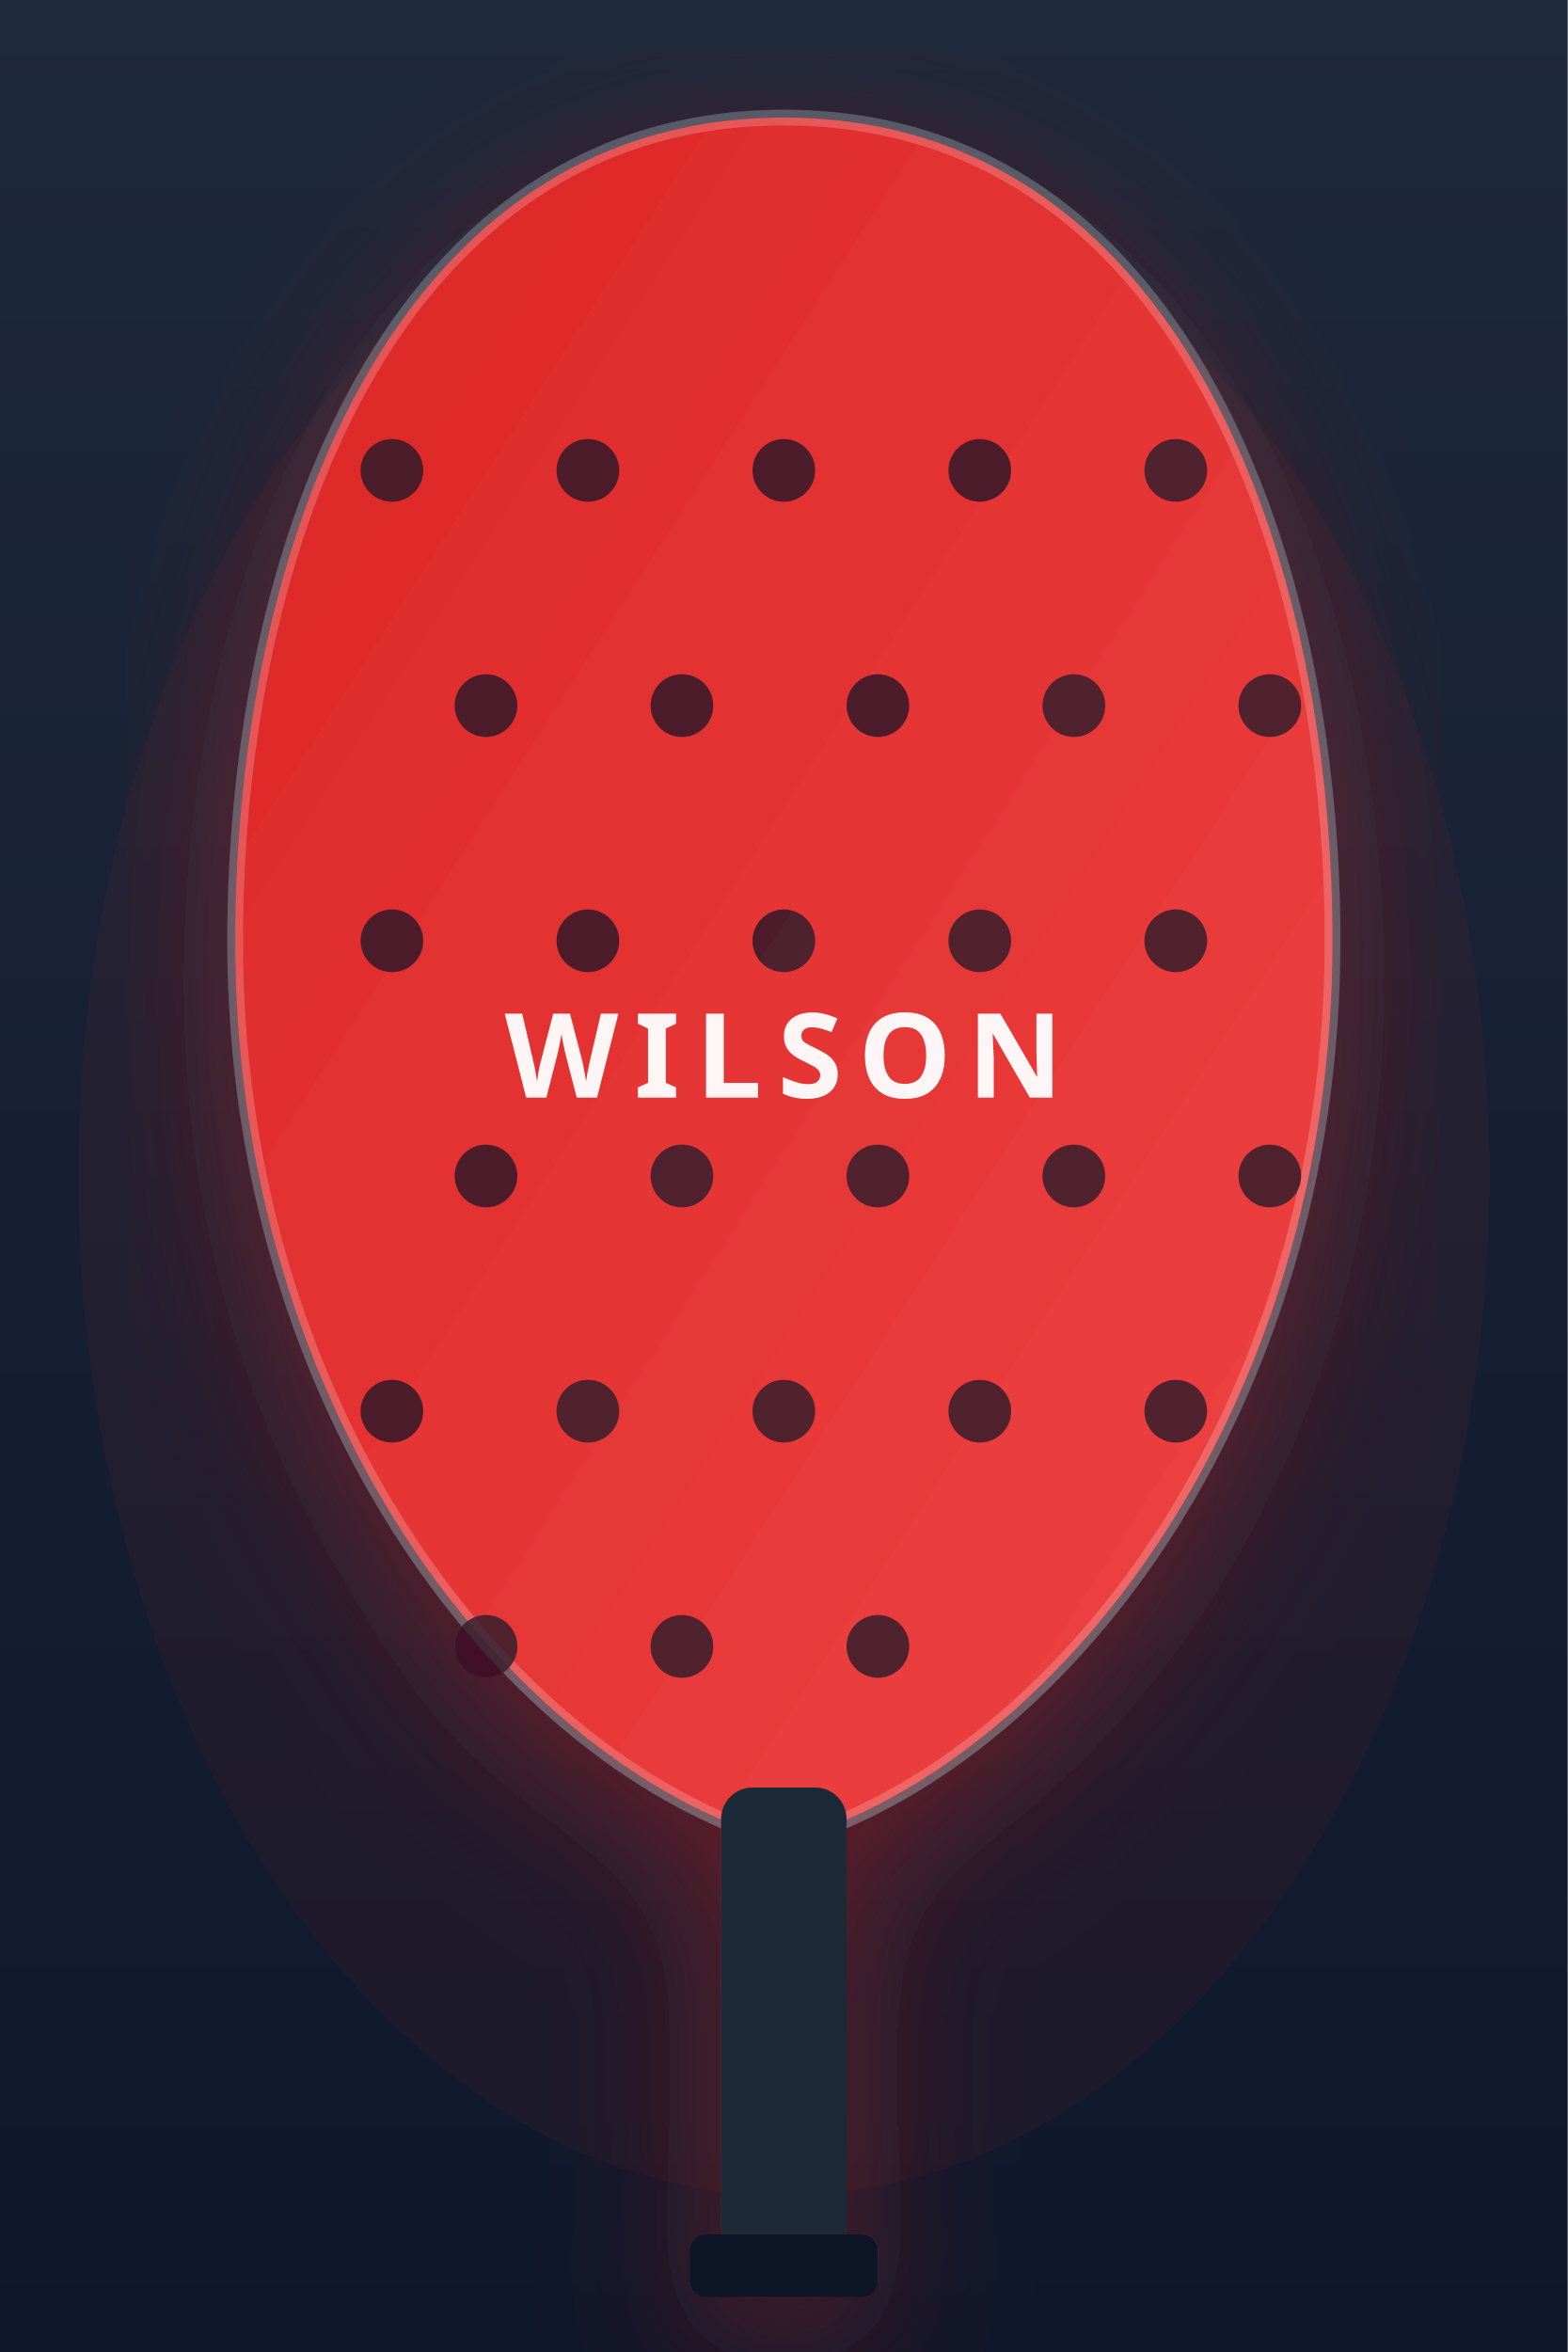
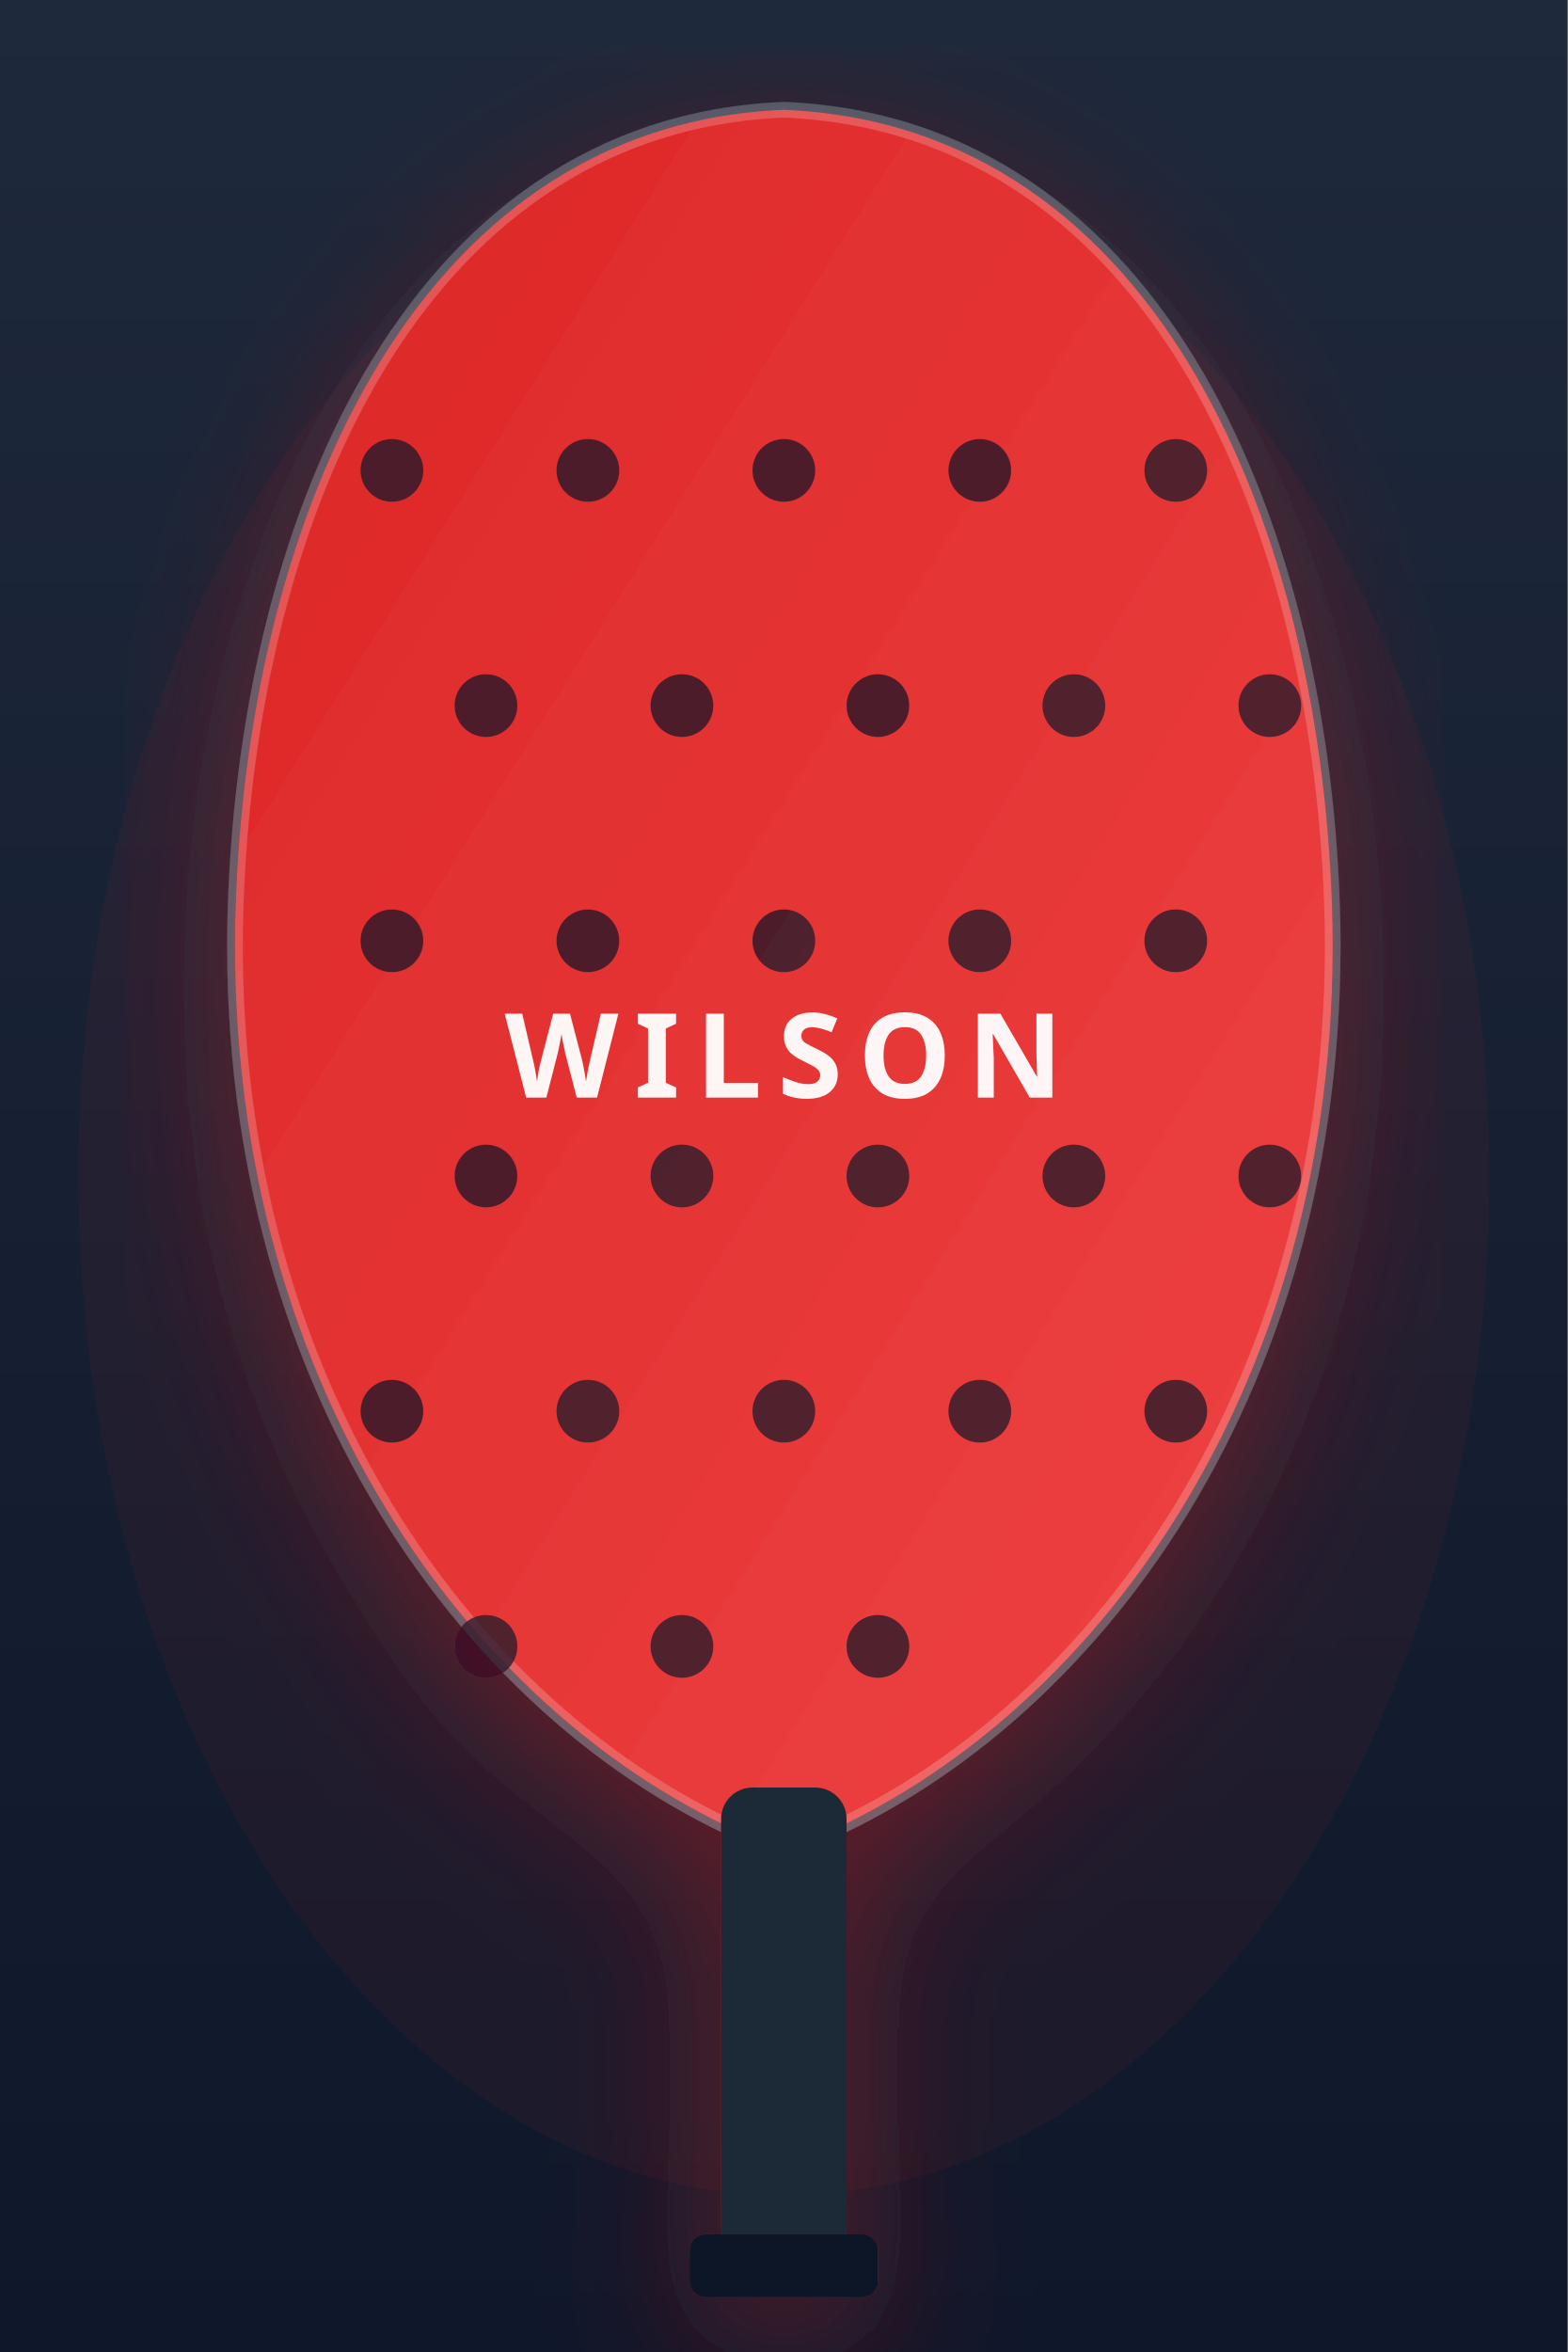
<svg xmlns="http://www.w3.org/2000/svg" viewBox="0 0 200 300" width="400" height="600">
  <defs>
    <linearGradient id="g" x1="0" y1="0" x2="1" y2="1">
      <stop offset="0%" stop-color="#dc2626" />
      <stop offset="100%" stop-color="#ef4444" />
    </linearGradient>
    <linearGradient id="bg" x1="0" y1="0" x2="0" y2="1">
      <stop offset="0%" stop-color="#1e293b" />
      <stop offset="100%" stop-color="#0f172a" />
    </linearGradient>
    <filter id="s">
      <feDropShadow dx="0" dy="6" stdDeviation="10" flood-color="#dc2626" flood-opacity="0.4" />
    </filter>
  </defs>
  <rect width="200" height="300" fill="url(#bg)" />
  <ellipse cx="100" cy="150" rx="90" ry="130" fill="#dc2626" opacity="0.06" />
  <g filter="url(#s)">
-     <path d="M100 15 C 50 15, 30 70, 30 120 C 30 180, 65 225, 100 235 C 135 225, 170 180, 170 120 C 170 70, 150 15, 100 15 Z" fill="url(#g)" stroke="rgba(255,255,255,0.2)" stroke-width="2" />
+     <path d="M100 14 C 52 16, 31 68, 30 118 C 29 178, 62 222, 100 236 C 138 222, 171 178, 170 118 C 169 68, 148 16, 100 14 Z" fill="url(#g)" stroke="rgba(255,255,255,0.2)" stroke-width="2" />
    <circle cx="50" cy="60" r="4" fill="rgba(15,23,42,0.7)" />
    <circle cx="75" cy="60" r="4" fill="rgba(15,23,42,0.7)" />
    <circle cx="100" cy="60" r="4" fill="rgba(15,23,42,0.7)" />
    <circle cx="125" cy="60" r="4" fill="rgba(15,23,42,0.7)" />
    <circle cx="150" cy="60" r="4" fill="rgba(15,23,42,0.7)" />
    <circle cx="62" cy="90" r="4" fill="rgba(15,23,42,0.7)" />
    <circle cx="87" cy="90" r="4" fill="rgba(15,23,42,0.7)" />
    <circle cx="112" cy="90" r="4" fill="rgba(15,23,42,0.7)" />
    <circle cx="137" cy="90" r="4" fill="rgba(15,23,42,0.7)" />
    <circle cx="162" cy="90" r="4" fill="rgba(15,23,42,0.7)" />
    <circle cx="50" cy="120" r="4" fill="rgba(15,23,42,0.7)" />
    <circle cx="75" cy="120" r="4" fill="rgba(15,23,42,0.7)" />
    <circle cx="100" cy="120" r="4" fill="rgba(15,23,42,0.7)" />
    <circle cx="125" cy="120" r="4" fill="rgba(15,23,42,0.7)" />
    <circle cx="150" cy="120" r="4" fill="rgba(15,23,42,0.7)" />
    <circle cx="62" cy="150" r="4" fill="rgba(15,23,42,0.7)" />
    <circle cx="87" cy="150" r="4" fill="rgba(15,23,42,0.7)" />
    <circle cx="112" cy="150" r="4" fill="rgba(15,23,42,0.7)" />
    <circle cx="137" cy="150" r="4" fill="rgba(15,23,42,0.7)" />
    <circle cx="162" cy="150" r="4" fill="rgba(15,23,42,0.7)" />
    <circle cx="50" cy="180" r="4" fill="rgba(15,23,42,0.7)" />
    <circle cx="75" cy="180" r="4" fill="rgba(15,23,42,0.7)" />
    <circle cx="100" cy="180" r="4" fill="rgba(15,23,42,0.7)" />
    <circle cx="125" cy="180" r="4" fill="rgba(15,23,42,0.7)" />
    <circle cx="150" cy="180" r="4" fill="rgba(15,23,42,0.7)" />
    <circle cx="62" cy="210" r="4" fill="rgba(15,23,42,0.7)" />
    <circle cx="87" cy="210" r="4" fill="rgba(15,23,42,0.7)" />
    <circle cx="112" cy="210" r="4" fill="rgba(15,23,42,0.7)" />
    <rect x="92" y="228" width="16" height="60" rx="4" fill="#1f2937" />
    <rect x="88" y="285" width="24" height="8" rx="2" fill="#111827" />
  </g>
  <text x="100" y="140" text-anchor="middle" font-family="system-ui,sans-serif" font-weight="800" font-size="15" fill="#fff" letter-spacing="2" opacity="0.95">WILSON</text>
</svg>
